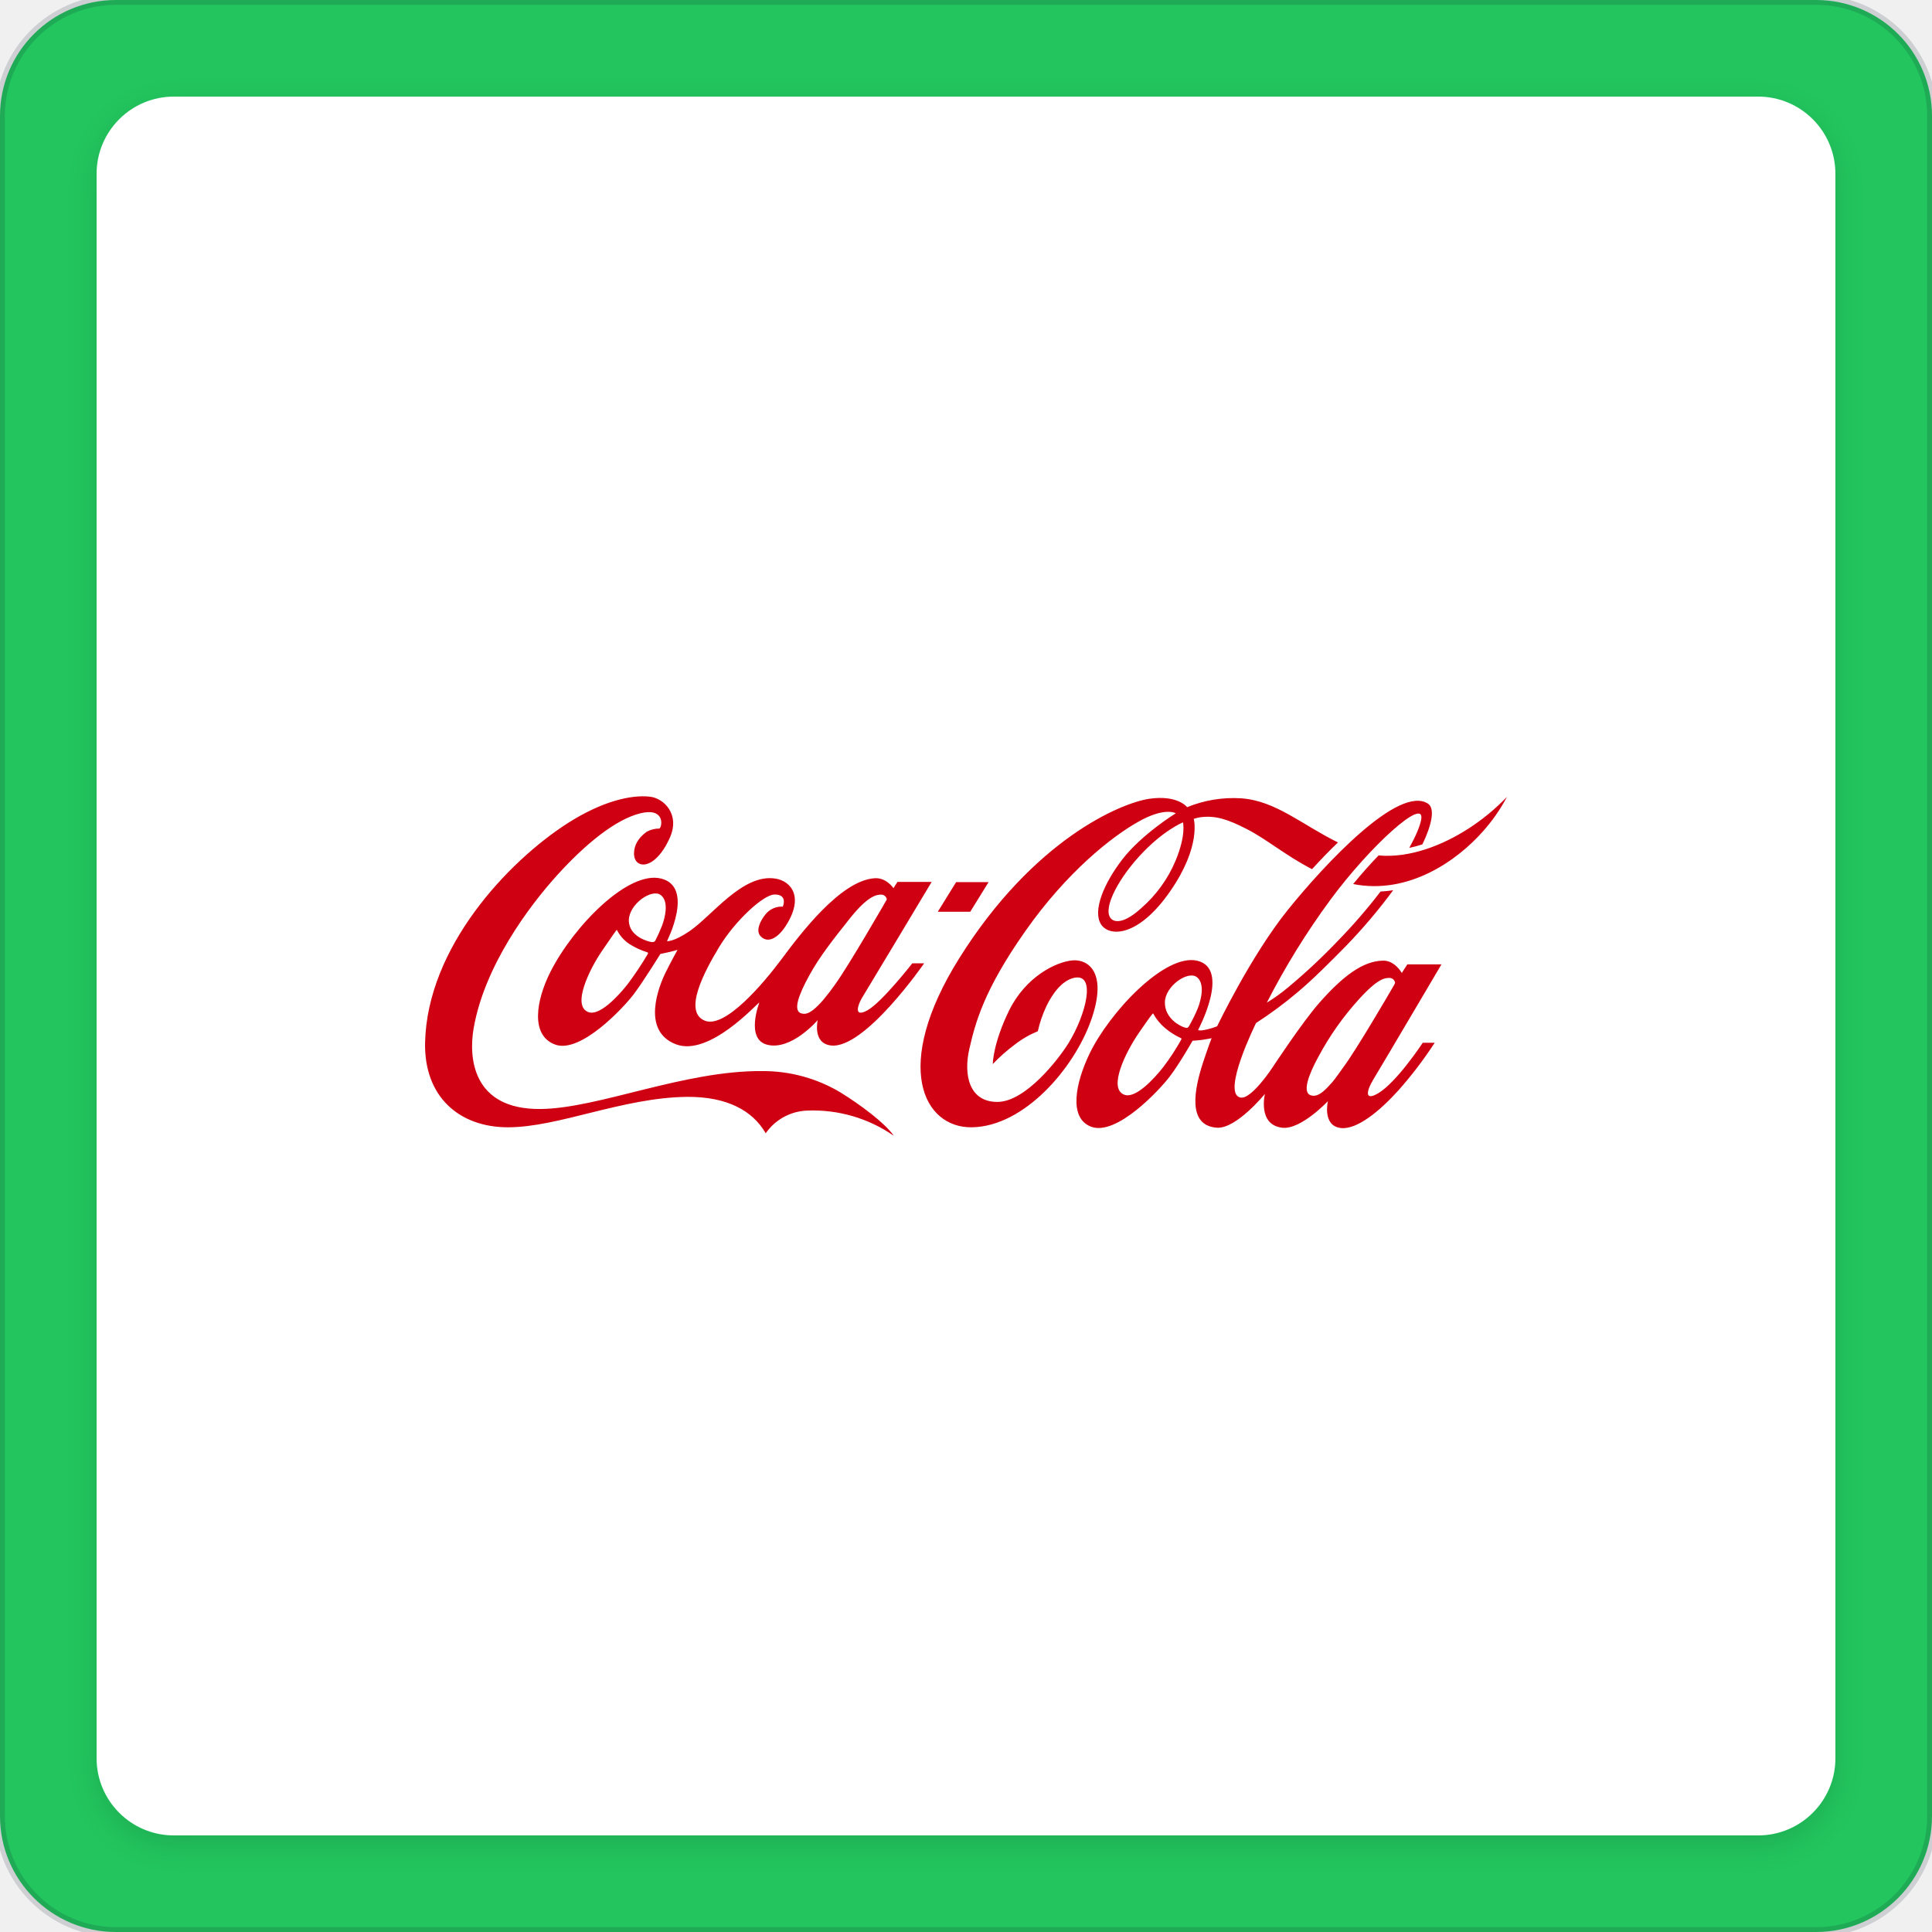
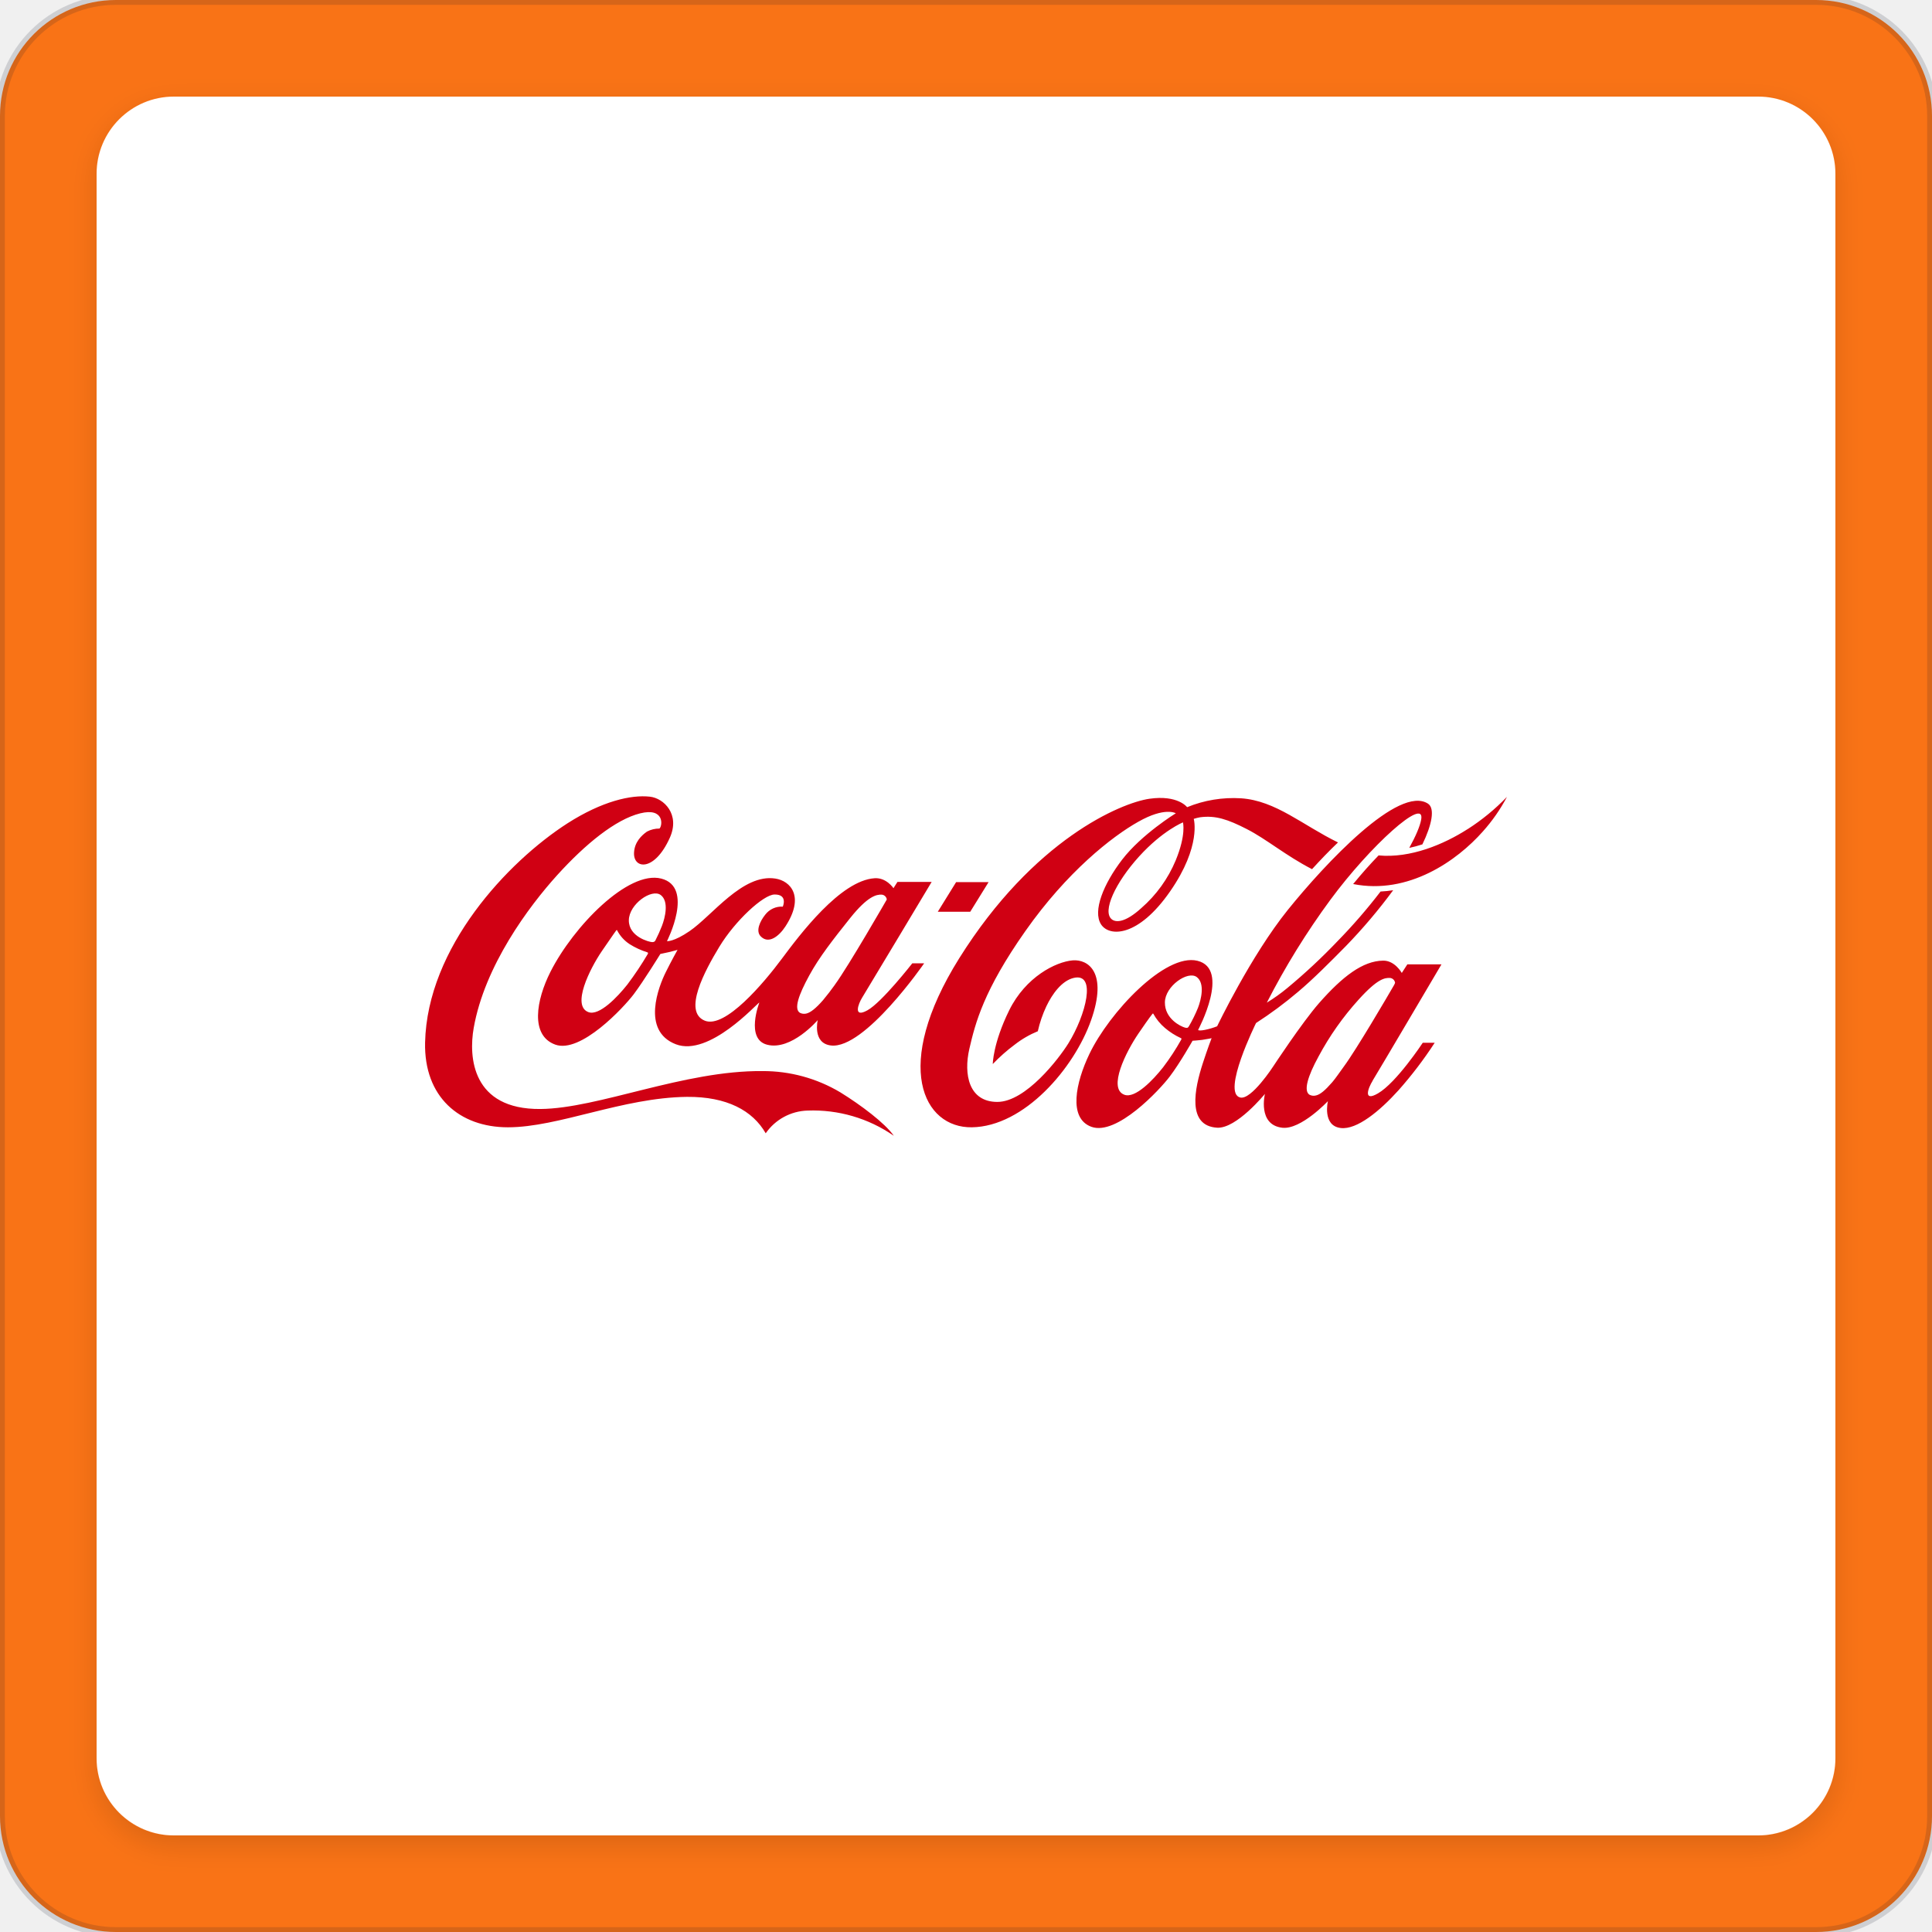
- <svg xmlns="http://www.w3.org/2000/svg" width="200" height="200" viewBox="0 0 200 200" role="img" aria-label="Coke (Wild) · Green">
-   <rect width="200" height="200" rx="12" fill="#22c55e" stroke="rgba(15, 23, 42, 0.15)" stroke-width="1" />
+ <svg xmlns="http://www.w3.org/2000/svg" width="200" height="200" viewBox="0 0 200 200" role="img" aria-label="Coke (Wild) · Orange">
+   <rect width="200" height="200" rx="12" fill="#f97316" stroke="rgba(15, 23, 42, 0.15)" stroke-width="1" />
  <rect x="10" y="10" width="180" height="180" rx="8" fill="#ffffff" filter="url(#shadow)" />
  <svg x="16" y="16" width="168" height="168" viewBox="0 0 120 120" preserveAspectRatio="xMidYMid meet">
    <rect width="120" height="120" rx="14" fill="#ffffff" />
    <g transform="translate(20 20) scale(3.333333)">
      <path d="M16.813 8.814s-.45.18-.973.756c-.524.577-.828 1.225-.603 1.397.087.066.287.079.65-.25a2.864 2.864 0 00.766-1.063c.234-.57.16-.833.16-.84m2.863 1.038c-.581-.299-1.006-.664-1.448-.89-.422-.216-.695-.307-1.036-.261a1.057 1.057 0 00-.14.035s.176.6-.523 1.607c-.708 1.022-1.35 1.015-1.533.734-.191-.296.056-.9.468-1.437.432-.562 1.19-1.028 1.19-1.028s-.241-.148-.835.19c-.58.326-1.577 1.107-2.502 2.423-.926 1.316-1.11 2.04-1.242 2.61-.132.57-.012 1.18.62 1.18s1.368-.964 1.576-1.299c.386-.624.637-1.581.112-1.45-.259.065-.468.351-.6.627a2.683 2.683 0 00-.19.554 2.185 2.185 0 00-.513.298 3.788 3.788 0 00-.486.43s.002-.456.365-1.194c.364-.737 1.03-1.074 1.408-1.106.34-.027.783.262.408 1.327-.375 1.065-1.483 2.36-2.646 2.376-1.073.015-1.776-1.355-.282-3.745C13.501 9.19 15.441 8.38 16.07 8.29c.63-.09.835.187.835.187a2.709 2.709 0 011.197-.197c.77.052 1.364.596 2.15.979-.205.195-.4.4-.575.592m3.454-.89c-.533.342-1.27.652-1.979.586-.179.185-.371.4-.563.634 1.228.243 2.305-.519 2.877-1.167A3.82 3.82 0 0024 8.248a4.792 4.792 0 01-.869.714m-1.636 3.462a.268.268 0 00.023-.051.124.124 0 00-.113-.108c-.117-.005-.277.017-.695.48a6.303 6.303 0 00-.89 1.263c-.24.438-.337.764-.2.848a.199.199 0 00.146.015c.093-.022.199-.11.36-.295.075-.088.158-.212.258-.349.277-.376.973-1.563 1.111-1.803m-4.349.504c.07-.182.159-.541-.026-.682-.199-.15-.705.201-.708.561-.003.369.357.535.443.559.05.013.066.01.09-.029a3.284 3.284 0 00.201-.409m-.383.67a1.531 1.531 0 01-.348-.222 1.116 1.116 0 01-.26-.317c-.008-.012-.015-.003-.023.008-.007.01-.039.039-.309.434-.27.396-.684 1.216-.31 1.355.241.09.641-.331.86-.61a5.21 5.21 0 00.402-.614c.012-.023 0-.029-.012-.034m4.258.947c-.102.163-.218.476.117.281.41-.236.994-1.123.994-1.123h.265a8.88 8.88 0 01-.803 1.054c-.415.46-.922.879-1.28.837-.416-.048-.286-.596-.286-.596s-.596.635-1.01.59c-.557-.062-.387-.751-.387-.751s-.63.774-1.06.75c-.673-.04-.504-.859-.316-1.436.1-.308.193-.55.193-.55s-.067.017-.21.038c-.076.011-.212.019-.212.019s-.28.495-.505.792c-.224.297-1.178 1.322-1.74 1.117-.518-.19-.346-.984-.044-1.615.44-.92 1.68-2.243 2.396-2.068.741.18.017 1.532.017 1.532s0 .005.007.009c.015.005.054.01.143-.008a1.605 1.605 0 00.271-.08s.746-1.561 1.569-2.583c.823-1.02 2.465-2.78 3.11-2.354.156.105.086.465-.126.902a2.891 2.891 0 01-.291.078c.142-.258.236-.475.264-.627.097-.528-1.135.585-2.015 1.78a16.594 16.594 0 00-1.409 2.28 3.86 3.86 0 00.454-.324 13.002 13.002 0 001.118-1.043 12.169 12.169 0 00.951-1.098 2.58 2.58 0 00.28-.029 12.054 12.054 0 01-1.05 1.24c-.35.355-.73.737-1.061 1.015a8.84 8.84 0 01-.931.691s-.77 1.553-.351 1.652c.246.06.732-.69.732-.69s.635-.967 1.017-1.404c.522-.593.97-.936 1.42-.942.261-.005.415.273.415.273l.123-.19h.757s-1.414 2.398-1.527 2.579m2.111-5.58c-.533.341-1.27.651-1.979.585-.18.185-.371.4-.564.634 1.229.243 2.305-.518 2.878-1.167A3.82 3.82 0 0024 8.248a4.792 4.792 0 01-.869.714m-10.63 1.177h-.72l-.407.658h.72zm-3.41 2.277c.307-.42 1.152-1.891 1.152-1.891a.124.124 0 00-.112-.108c-.117-.006-.312.034-.7.519-.387.485-.688.87-.907 1.272-.24.438-.346.747-.207.831a.205.205 0 00.144.015c.09-.022.208-.113.369-.298a5.57 5.57 0 00.262-.34m-3.863-1.99c-.199-.15-.705.201-.708.56-.003.369.456.482.515.484a.09.09 0 00.05-.01.06.06 0 00.024-.027 3.483 3.483 0 00.146-.325c.07-.183.158-.541-.027-.682m-.3 1.27a1.678 1.678 0 01-.39-.18.812.812 0 01-.279-.309c-.007-.012-.015-.003-.022.008-.007.01-.047.061-.318.458-.27.398-.672 1.21-.296 1.35.24.09.644-.334.864-.612a7.24 7.24 0 00.455-.681c.009-.024 0-.03-.014-.034m5.88.244h.263s-1.321 1.912-2.068 1.823c-.416-.049-.293-.563-.293-.563s-.585.685-1.123.546c-.487-.125-.172-.936-.172-.936-.056.022-1.111 1.211-1.853.926-.776-.3-.373-1.296-.225-1.595.125-.253.263-.499.263-.499s-.119.034-.195.051l-.186.04s-.367.596-.591.894c-.225.297-1.178 1.32-1.74 1.117-.562-.204-.423-.99-.107-1.615.512-1.012 1.726-2.256 2.458-2.068.739.189.127 1.388.127 1.388s.147.019.5-.222c.507-.346 1.176-1.277 1.901-1.167.342.051.66.4.225 1.064-.139.213-.372.403-.55.215-.111-.118-.014-.33.103-.477a.457.457 0 01.39-.179s.12-.273-.185-.269c-.247.005-.871.58-1.223 1.16-.323.533-.813 1.441-.322 1.639.451.182 1.309-.836 1.706-1.37.397-.533 1.302-1.742 2.062-1.79.261-.017.417.221.417.221l.088-.139h.759s-1.43 2.387-1.542 2.567c-.088.141-.204.46.117.281.322-.178.996-1.043.996-1.043m-.414 3.824a3.144 3.144 0 00-1.908-.557 1.17 1.17 0 00-.93.504c-.29-.505-.862-.815-1.747-.808-1.43.016-2.849.676-3.972.675-1.077 0-1.863-.677-1.837-1.88.047-2.109 1.83-4.009 3.16-4.864.767-.49 1.409-.637 1.828-.59.306.034.674.388.442.909-.341.761-.812.699-.795.335.01-.237.168-.386.286-.469a.582.582 0 01.278-.068c.068-.057.117-.474-.429-.337-.546.137-1.21.676-1.84 1.371-.63.696-1.61 2.011-1.852 3.392-.113.64-.039 1.808 1.48 1.795 1.287-.01 3.185-.859 4.929-.841a3.34 3.34 0 011.725.472c.451.278.992.684 1.184.961" fill="#D00013" />
    </g>
  </svg>
  <defs>
    <filter id="shadow" x="-10%" y="-10%" width="120%" height="120%">
      <feDropShadow dx="0" dy="1" stdDeviation="1.5" flood-opacity="0.12" />
    </filter>
  </defs>
</svg>
